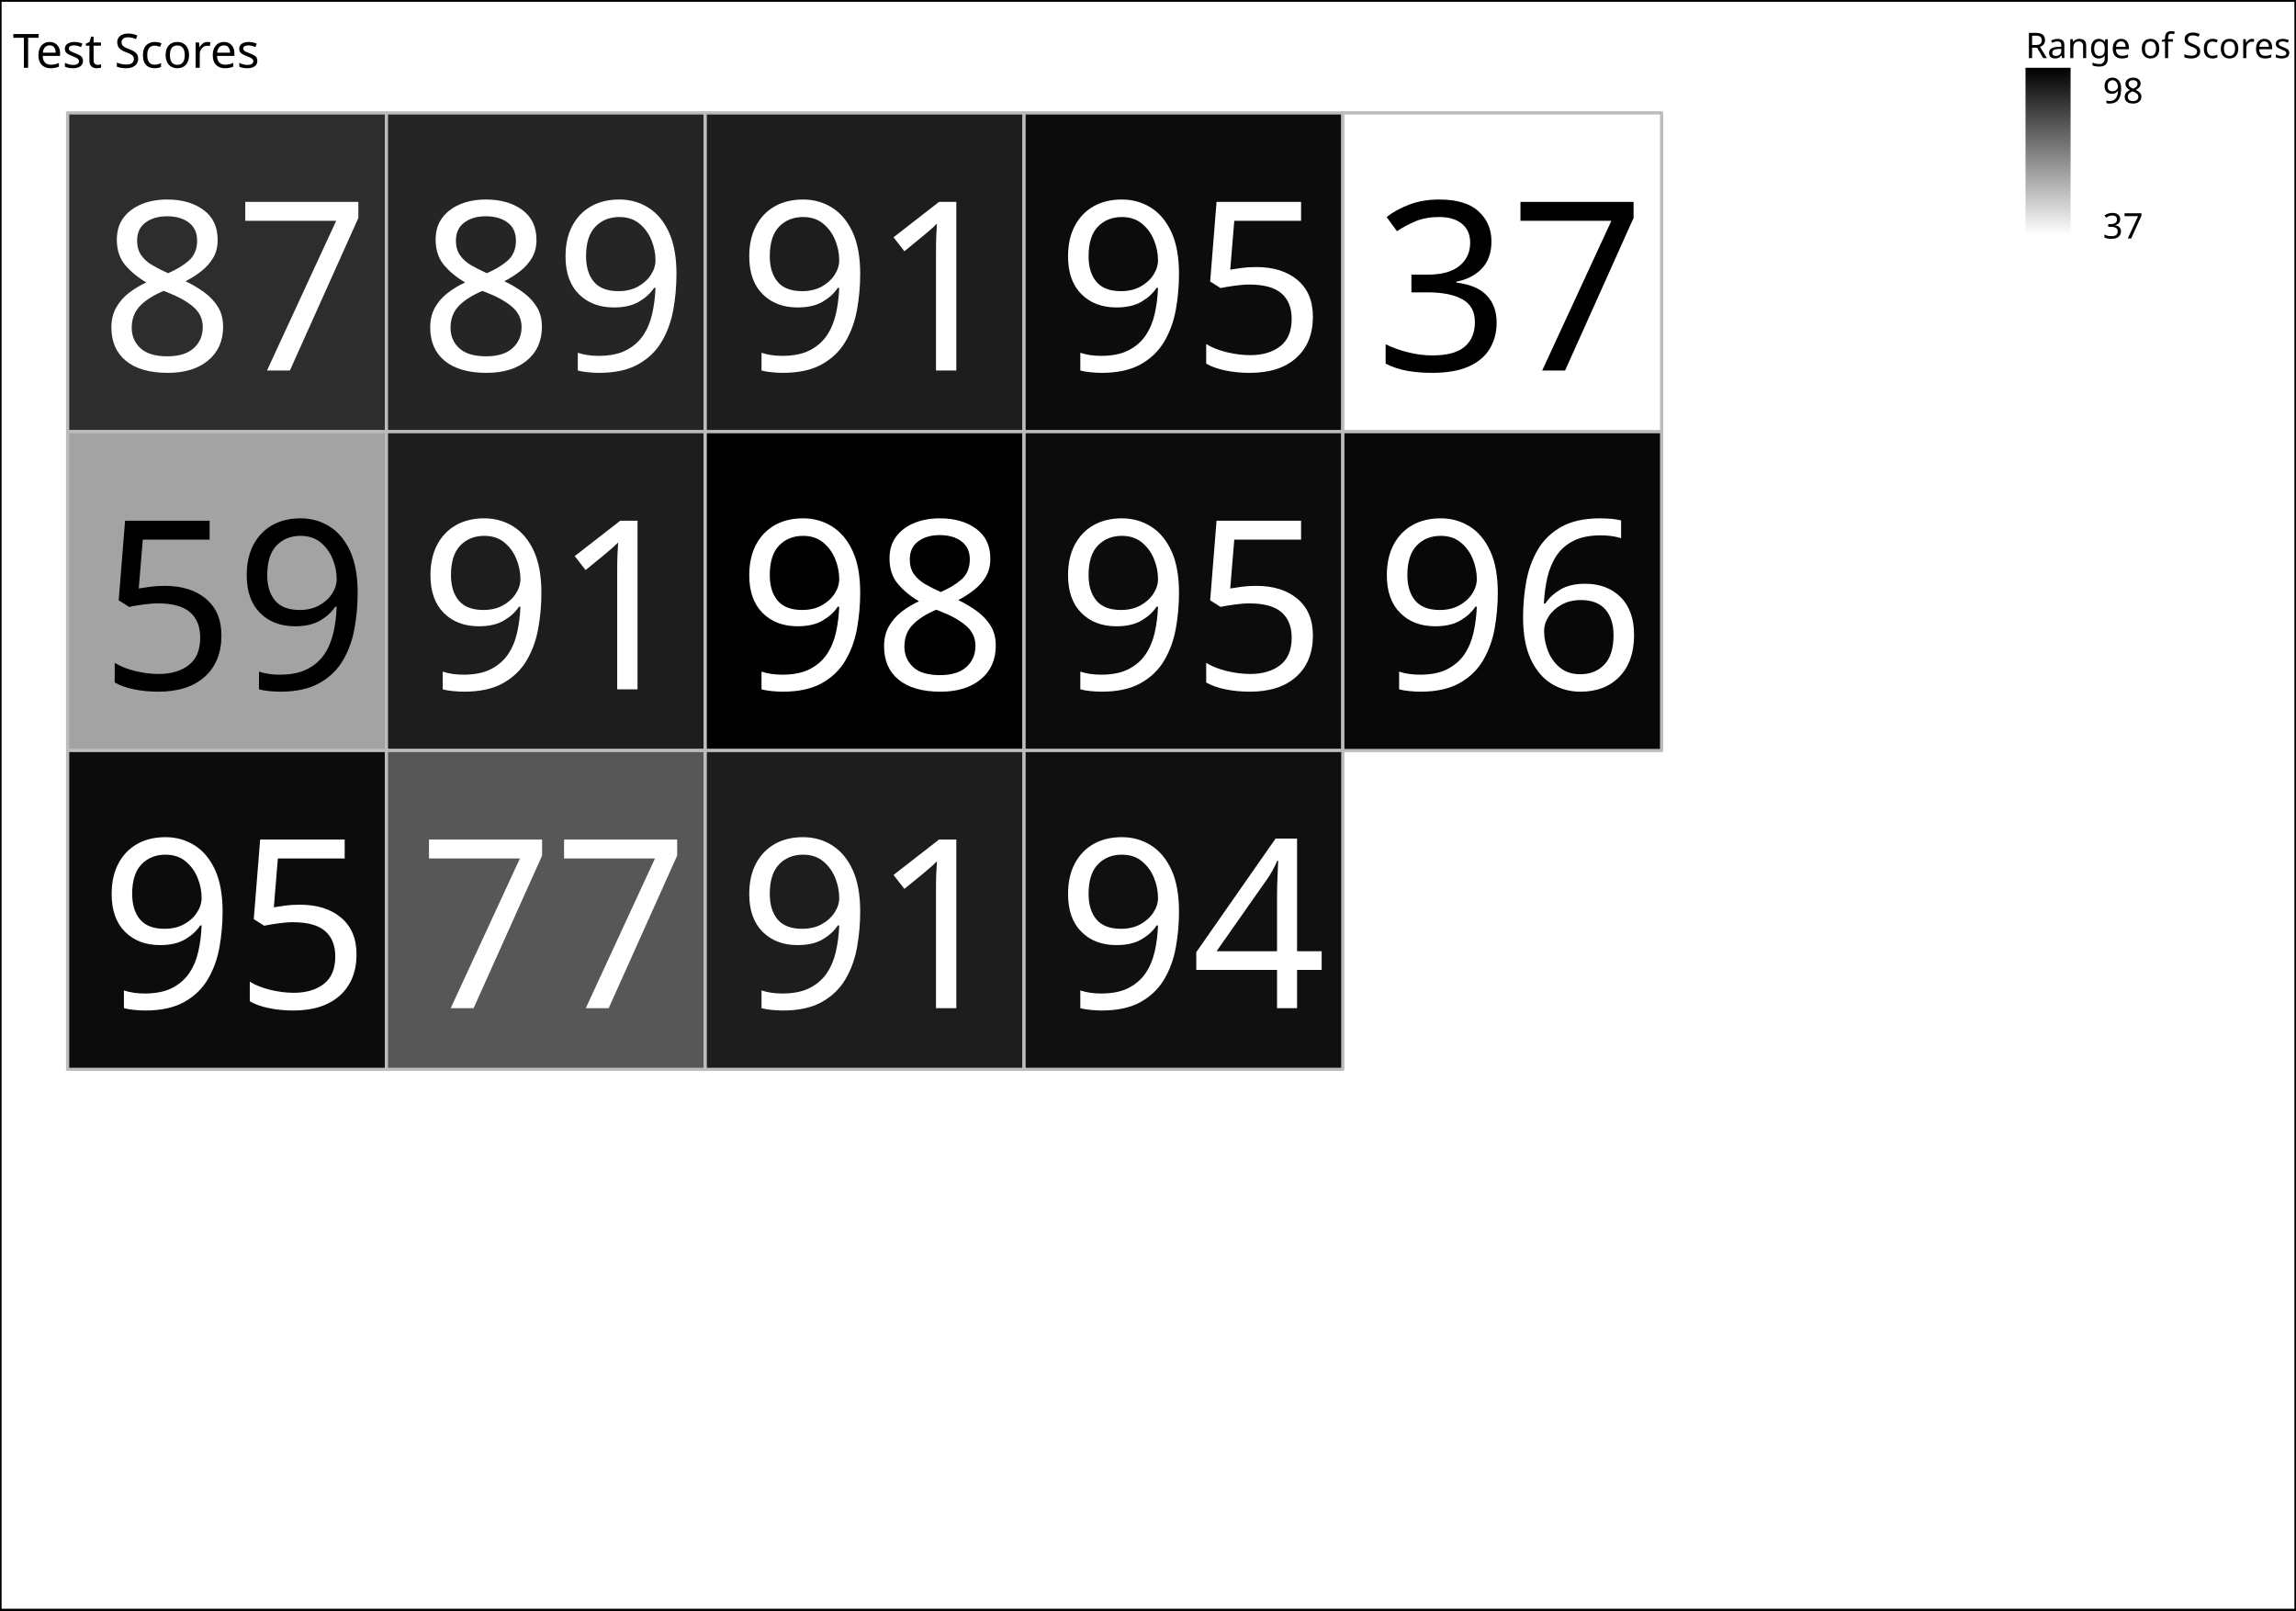
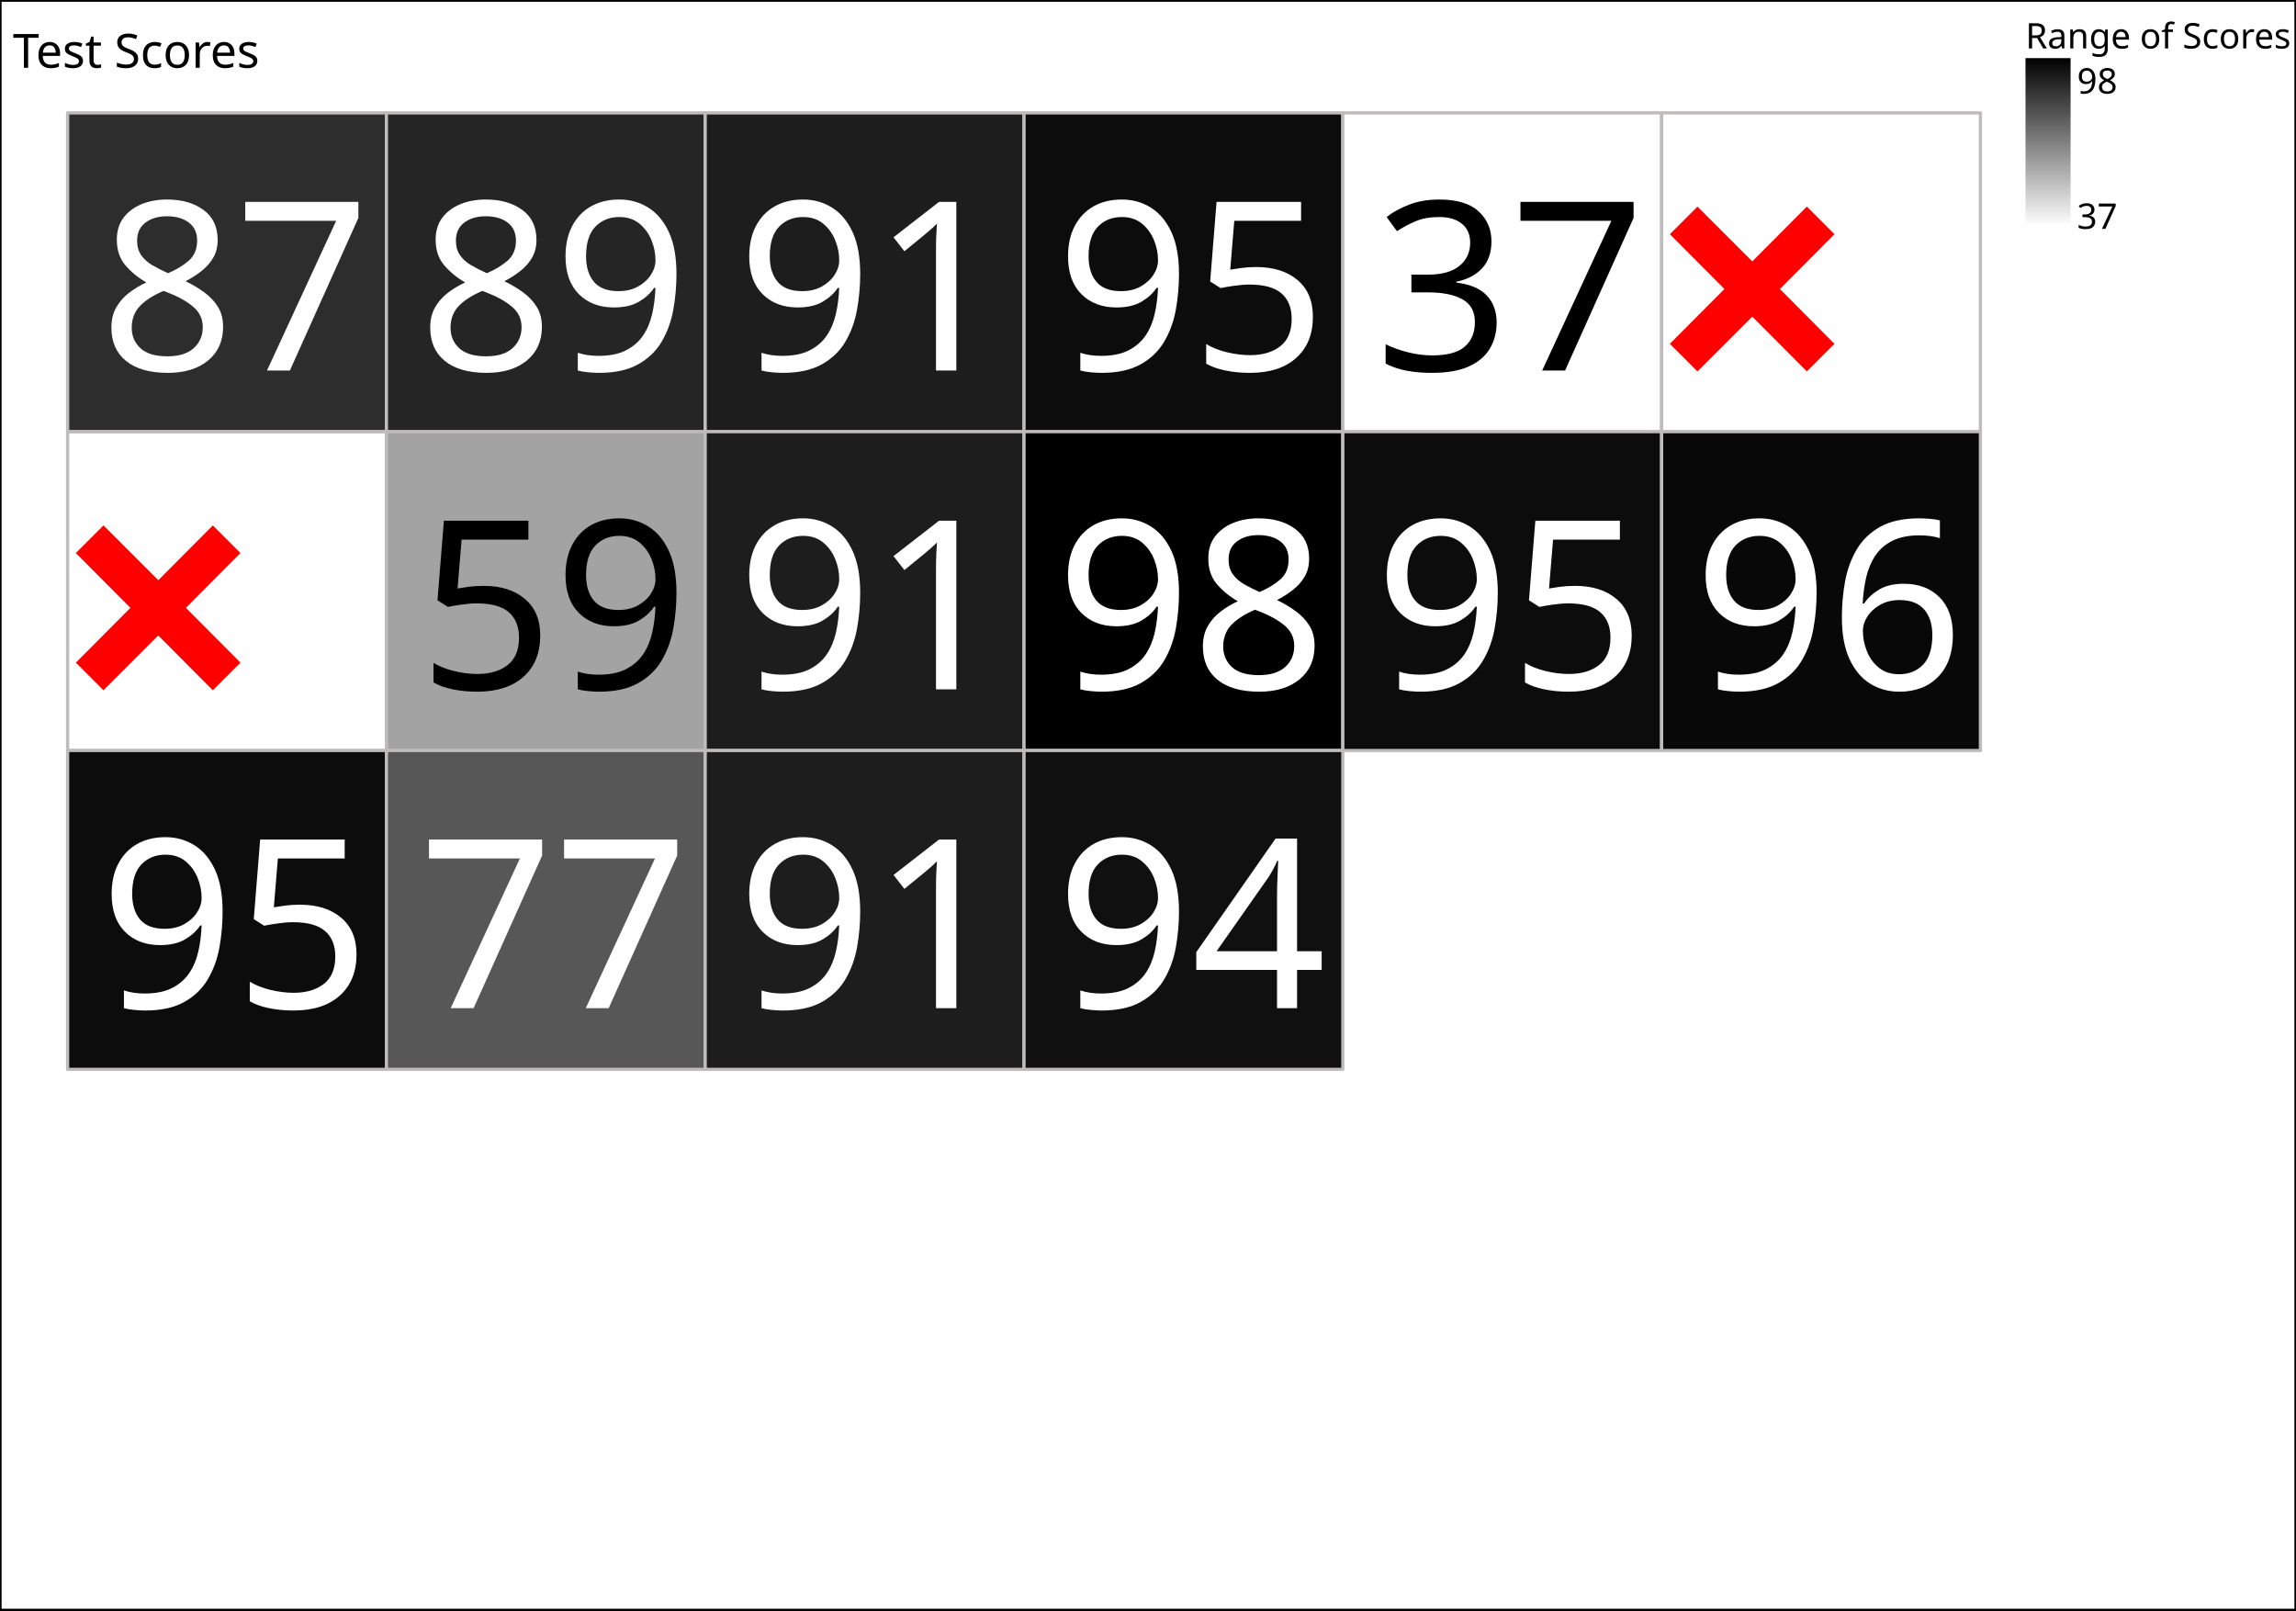
<svg xmlns="http://www.w3.org/2000/svg" width="25.15cm" height="17.64cm" viewBox="0 0 713 500">
  <g style="fill:black; stroke:black; stroke-width:1">
</g>
  <g style="stroke-width:1; stroke-linecap:round; stroke-linejoin:round; fill:#000000; fill-opacity:0.0; stroke:#000000; stroke-opacity:0.0;" transform="translate(0 0) scale(1.00 1.00)">
    <rect x="0" y="0" width="713" height="500" rx="0.00" shape-rendering="auto" />
  </g>
  <g style="stroke-width:1; stroke-linecap:round; stroke-linejoin:round; fill:#FFFFFF; fill-opacity:1.00; stroke:#000000; stroke-opacity:1.00;" transform="translate(0 0) scale(1.00 1.00)">
</g>
  <g style="stroke-width:1; stroke-linecap:round; stroke-linejoin:round; fill:#FFFFFF; fill-opacity:1.00; stroke:#000000; stroke-opacity:1.00;" transform="translate(0 0) scale(1.00 1.00)">
    <rect x="0" y="0" width="713" height="500" rx="0.00" shape-rendering="auto" />
  </g>
  <g style="stroke-width:1; stroke-linecap:round; stroke-linejoin:round; fill:#000000; fill-opacity:1.00; stroke:#000000; stroke-opacity:1.00;" transform="translate(0 0) scale(1.00 1.00)">
    <text x="4.00" y="21.00" textLength="74" style="font-family:Segoe UI; font-weight:400; font-style:normal; font-size:11.00pt; text-decoration: none; fill:#000000; fill-opacity:1.00; stroke:#000000; stroke-opacity:1.00; stroke-width:0; white-space: pre;" xml:space="preserve" transform="rotate(0.00 4.00 21.00)">Test Scores</text>
  </g>
  <g style="stroke-width:1; stroke-linecap:round; stroke-linejoin:round; fill:#2D2D2D; fill-opacity:1.00; stroke:#BEBBBB; stroke-opacity:1.00;" transform="translate(0 0) scale(1.00 1.00)">
    <polygon points="21 35 21 134 120 134 120 35 " shape-rendering="auto" style="fill-rule:evenodd;" />
  </g>
  <g style="stroke-width:1; stroke-linecap:round; stroke-linejoin:round; fill:#000000; fill-opacity:1.00; stroke:#000000; stroke-opacity:1.00;" transform="translate(0 0) scale(1.00 1.00)">
    <text x="31.00" y="115.00" textLength="78" style="font-family:Segoe UI; font-weight:400; font-style:normal; font-size:55.00pt; text-decoration: none; fill:#FFFFFF; fill-opacity:1.00; stroke:#FFFFFF; stroke-opacity:1.00; stroke-width:0; white-space: pre;" xml:space="preserve" transform="rotate(0.00 31.00 115.00)">87</text>
  </g>
  <g style="stroke-width:1; stroke-linecap:round; stroke-linejoin:round; fill:#252525; fill-opacity:1.00; stroke:#BEBBBB; stroke-opacity:1.00;" transform="translate(0 0) scale(1.00 1.00)">
    <polygon points="120 35 120 134 219 134 219 35 " shape-rendering="auto" style="fill-rule:evenodd;" />
  </g>
  <g style="stroke-width:1; stroke-linecap:round; stroke-linejoin:round; fill:#000000; fill-opacity:1.00; stroke:#000000; stroke-opacity:1.00;" transform="translate(0 0) scale(1.00 1.00)">
    <text x="130.00" y="115.00" textLength="78" style="font-family:Segoe UI; font-weight:400; font-style:normal; font-size:55.00pt; text-decoration: none; fill:#FFFFFF; fill-opacity:1.00; stroke:#FFFFFF; stroke-opacity:1.00; stroke-width:0; white-space: pre;" xml:space="preserve" transform="rotate(0.00 130.00 115.00)">89</text>
  </g>
  <g style="stroke-width:1; stroke-linecap:round; stroke-linejoin:round; fill:#1D1D1D; fill-opacity:1.00; stroke:#BEBBBB; stroke-opacity:1.00;" transform="translate(0 0) scale(1.00 1.00)">
    <polygon points="219 35 219 134 318 134 318 35 " shape-rendering="auto" style="fill-rule:evenodd;" />
  </g>
  <g style="stroke-width:1; stroke-linecap:round; stroke-linejoin:round; fill:#000000; fill-opacity:1.00; stroke:#000000; stroke-opacity:1.00;" transform="translate(0 0) scale(1.00 1.00)">
    <text x="229.00" y="115.00" textLength="78" style="font-family:Segoe UI; font-weight:400; font-style:normal; font-size:55.00pt; text-decoration: none; fill:#FFFFFF; fill-opacity:1.00; stroke:#FFFFFF; stroke-opacity:1.00; stroke-width:0; white-space: pre;" xml:space="preserve" transform="rotate(0.00 229.00 115.00)">91</text>
  </g>
  <g style="stroke-width:1; stroke-linecap:round; stroke-linejoin:round; fill:#0C0C0C; fill-opacity:1.00; stroke:#BEBBBB; stroke-opacity:1.00;" transform="translate(0 0) scale(1.00 1.00)">
    <polygon points="318 35 318 134 417 134 417 35 " shape-rendering="auto" style="fill-rule:evenodd;" />
  </g>
  <g style="stroke-width:1; stroke-linecap:round; stroke-linejoin:round; fill:#000000; fill-opacity:1.00; stroke:#000000; stroke-opacity:1.00;" transform="translate(0 0) scale(1.00 1.00)">
    <text x="328.00" y="115.00" textLength="78" style="font-family:Segoe UI; font-weight:400; font-style:normal; font-size:55.00pt; text-decoration: none; fill:#FFFFFF; fill-opacity:1.00; stroke:#FFFFFF; stroke-opacity:1.00; stroke-width:0; white-space: pre;" xml:space="preserve" transform="rotate(0.00 328.00 115.00)">95</text>
  </g>
  <g style="stroke-width:1; stroke-linecap:round; stroke-linejoin:round; fill:#FFFFFF; fill-opacity:1.00; stroke:#BEBBBB; stroke-opacity:1.00;" transform="translate(0 0) scale(1.00 1.00)">
    <polygon points="417 35 417 134 516 134 516 35 " shape-rendering="auto" style="fill-rule:evenodd;" />
  </g>
  <g style="stroke-width:1; stroke-linecap:round; stroke-linejoin:round; fill:#000000; fill-opacity:1.00; stroke:#000000; stroke-opacity:1.00;" transform="translate(0 0) scale(1.00 1.00)">
    <text x="427.00" y="115.00" textLength="78" style="font-family:Segoe UI; font-weight:400; font-style:normal; font-size:55.00pt; text-decoration: none; fill:#000000; fill-opacity:1.00; stroke:#000000; stroke-opacity:1.00; stroke-width:0; white-space: pre;" xml:space="preserve" transform="rotate(0.00 427.00 115.00)">37</text>
  </g>
-   <g style="stroke-width:1; stroke-linecap:round; stroke-linejoin:round; fill:#A3A3A3; fill-opacity:1.00; stroke:#BEBBBB; stroke-opacity:1.00;" transform="translate(0 0) scale(1.00 1.00)">
+   <g style="stroke-width:1; stroke-linecap:round; stroke-linejoin:round; fill:#000000; fill-opacity:0.00; stroke:#BEBBBB; stroke-opacity:1.00;" transform="translate(0 0) scale(1.00 1.00)">
+     <polygon points="516 35 516 134 615 134 615 35 " shape-rendering="auto" style="fill-rule:evenodd;" />
+   </g>
+   <g style="stroke-width:1; stroke-linecap:round; stroke-linejoin:round; fill:#000000; fill-opacity:1.00; stroke:#000000; stroke-opacity:1.00;" transform="translate(0 0) scale(1.00 1.00)">
+     <text x="516.00" y="115.00" textLength="100" style="font-family:Segoe UI; font-weight:400; font-style:normal; font-size:55.00pt; text-decoration: none; fill:#FF0000; fill-opacity:1.00; stroke:#FF0000; stroke-opacity:1.00; stroke-width:0; white-space: pre;" xml:space="preserve" transform="rotate(0.00 516.00 115.00)">❌</text>
+   </g>
+   <g style="stroke-width:1; stroke-linecap:round; stroke-linejoin:round; fill:#000000; fill-opacity:0.00; stroke:#BEBBBB; stroke-opacity:1.00;" transform="translate(0 0) scale(1.00 1.00)">
    <polygon points="21 134 21 233 120 233 120 134 " shape-rendering="auto" style="fill-rule:evenodd;" />
  </g>
  <g style="stroke-width:1; stroke-linecap:round; stroke-linejoin:round; fill:#000000; fill-opacity:1.00; stroke:#000000; stroke-opacity:1.00;" transform="translate(0 0) scale(1.00 1.00)">
-     <text x="31.00" y="214.00" textLength="78" style="font-family:Segoe UI; font-weight:400; font-style:normal; font-size:55.00pt; text-decoration: none; fill:#000000; fill-opacity:1.00; stroke:#000000; stroke-opacity:1.00; stroke-width:0; white-space: pre;" xml:space="preserve" transform="rotate(0.00 31.00 214.00)">59</text>
+     <text x="21.00" y="214.00" textLength="100" style="font-family:Segoe UI; font-weight:400; font-style:normal; font-size:55.00pt; text-decoration: none; fill:#FF0000; fill-opacity:1.00; stroke:#FF0000; stroke-opacity:1.00; stroke-width:0; white-space: pre;" xml:space="preserve" transform="rotate(0.00 21.00 214.00)">❌</text>
  </g>
-   <g style="stroke-width:1; stroke-linecap:round; stroke-linejoin:round; fill:#1D1D1D; fill-opacity:1.00; stroke:#BEBBBB; stroke-opacity:1.00;" transform="translate(0 0) scale(1.00 1.00)">
+   <g style="stroke-width:1; stroke-linecap:round; stroke-linejoin:round; fill:#A3A3A3; fill-opacity:1.00; stroke:#BEBBBB; stroke-opacity:1.00;" transform="translate(0 0) scale(1.00 1.00)">
    <polygon points="120 134 120 233 219 233 219 134 " shape-rendering="auto" style="fill-rule:evenodd;" />
  </g>
  <g style="stroke-width:1; stroke-linecap:round; stroke-linejoin:round; fill:#000000; fill-opacity:1.00; stroke:#000000; stroke-opacity:1.00;" transform="translate(0 0) scale(1.00 1.00)">
-     <text x="130.00" y="214.00" textLength="78" style="font-family:Segoe UI; font-weight:400; font-style:normal; font-size:55.00pt; text-decoration: none; fill:#FFFFFF; fill-opacity:1.00; stroke:#FFFFFF; stroke-opacity:1.00; stroke-width:0; white-space: pre;" xml:space="preserve" transform="rotate(0.00 130.00 214.00)">91</text>
+     <text x="130.00" y="214.00" textLength="78" style="font-family:Segoe UI; font-weight:400; font-style:normal; font-size:55.00pt; text-decoration: none; fill:#000000; fill-opacity:1.00; stroke:#000000; stroke-opacity:1.00; stroke-width:0; white-space: pre;" xml:space="preserve" transform="rotate(0.00 130.00 214.00)">59</text>
  </g>
-   <g style="stroke-width:1; stroke-linecap:round; stroke-linejoin:round; fill:#000000; fill-opacity:1.00; stroke:#BEBBBB; stroke-opacity:1.00;" transform="translate(0 0) scale(1.00 1.00)">
+   <g style="stroke-width:1; stroke-linecap:round; stroke-linejoin:round; fill:#1D1D1D; fill-opacity:1.00; stroke:#BEBBBB; stroke-opacity:1.00;" transform="translate(0 0) scale(1.00 1.00)">
    <polygon points="219 134 219 233 318 233 318 134 " shape-rendering="auto" style="fill-rule:evenodd;" />
  </g>
  <g style="stroke-width:1; stroke-linecap:round; stroke-linejoin:round; fill:#000000; fill-opacity:1.00; stroke:#000000; stroke-opacity:1.00;" transform="translate(0 0) scale(1.00 1.00)">
-     <text x="229.00" y="214.00" textLength="78" style="font-family:Segoe UI; font-weight:400; font-style:normal; font-size:55.00pt; text-decoration: none; fill:#FFFFFF; fill-opacity:1.00; stroke:#FFFFFF; stroke-opacity:1.00; stroke-width:0; white-space: pre;" xml:space="preserve" transform="rotate(0.00 229.00 214.00)">98</text>
+     <text x="229.00" y="214.00" textLength="78" style="font-family:Segoe UI; font-weight:400; font-style:normal; font-size:55.00pt; text-decoration: none; fill:#FFFFFF; fill-opacity:1.00; stroke:#FFFFFF; stroke-opacity:1.00; stroke-width:0; white-space: pre;" xml:space="preserve" transform="rotate(0.00 229.00 214.00)">91</text>
  </g>
-   <g style="stroke-width:1; stroke-linecap:round; stroke-linejoin:round; fill:#0C0C0C; fill-opacity:1.00; stroke:#BEBBBB; stroke-opacity:1.00;" transform="translate(0 0) scale(1.00 1.00)">
+   <g style="stroke-width:1; stroke-linecap:round; stroke-linejoin:round; fill:#000000; fill-opacity:1.00; stroke:#BEBBBB; stroke-opacity:1.00;" transform="translate(0 0) scale(1.00 1.00)">
    <polygon points="318 134 318 233 417 233 417 134 " shape-rendering="auto" style="fill-rule:evenodd;" />
  </g>
  <g style="stroke-width:1; stroke-linecap:round; stroke-linejoin:round; fill:#000000; fill-opacity:1.00; stroke:#000000; stroke-opacity:1.00;" transform="translate(0 0) scale(1.00 1.00)">
-     <text x="328.00" y="214.00" textLength="78" style="font-family:Segoe UI; font-weight:400; font-style:normal; font-size:55.00pt; text-decoration: none; fill:#FFFFFF; fill-opacity:1.00; stroke:#FFFFFF; stroke-opacity:1.00; stroke-width:0; white-space: pre;" xml:space="preserve" transform="rotate(0.00 328.00 214.00)">95</text>
+     <text x="328.00" y="214.00" textLength="78" style="font-family:Segoe UI; font-weight:400; font-style:normal; font-size:55.00pt; text-decoration: none; fill:#FFFFFF; fill-opacity:1.00; stroke:#FFFFFF; stroke-opacity:1.00; stroke-width:0; white-space: pre;" xml:space="preserve" transform="rotate(0.00 328.00 214.00)">98</text>
  </g>
-   <g style="stroke-width:1; stroke-linecap:round; stroke-linejoin:round; fill:#080808; fill-opacity:1.00; stroke:#BEBBBB; stroke-opacity:1.00;" transform="translate(0 0) scale(1.00 1.00)">
+   <g style="stroke-width:1; stroke-linecap:round; stroke-linejoin:round; fill:#0C0C0C; fill-opacity:1.00; stroke:#BEBBBB; stroke-opacity:1.00;" transform="translate(0 0) scale(1.00 1.00)">
    <polygon points="417 134 417 233 516 233 516 134 " shape-rendering="auto" style="fill-rule:evenodd;" />
  </g>
  <g style="stroke-width:1; stroke-linecap:round; stroke-linejoin:round; fill:#000000; fill-opacity:1.00; stroke:#000000; stroke-opacity:1.00;" transform="translate(0 0) scale(1.00 1.00)">
-     <text x="427.00" y="214.00" textLength="78" style="font-family:Segoe UI; font-weight:400; font-style:normal; font-size:55.00pt; text-decoration: none; fill:#FFFFFF; fill-opacity:1.00; stroke:#FFFFFF; stroke-opacity:1.00; stroke-width:0; white-space: pre;" xml:space="preserve" transform="rotate(0.00 427.00 214.00)">96</text>
+     <text x="427.00" y="214.00" textLength="78" style="font-family:Segoe UI; font-weight:400; font-style:normal; font-size:55.00pt; text-decoration: none; fill:#FFFFFF; fill-opacity:1.00; stroke:#FFFFFF; stroke-opacity:1.00; stroke-width:0; white-space: pre;" xml:space="preserve" transform="rotate(0.00 427.00 214.00)">95</text>
+   </g>
+   <g style="stroke-width:1; stroke-linecap:round; stroke-linejoin:round; fill:#080808; fill-opacity:1.00; stroke:#BEBBBB; stroke-opacity:1.00;" transform="translate(0 0) scale(1.00 1.00)">
+     <polygon points="516 134 516 233 615 233 615 134 " shape-rendering="auto" style="fill-rule:evenodd;" />
+   </g>
+   <g style="stroke-width:1; stroke-linecap:round; stroke-linejoin:round; fill:#000000; fill-opacity:1.00; stroke:#000000; stroke-opacity:1.00;" transform="translate(0 0) scale(1.00 1.00)">
+     <text x="526.00" y="214.00" textLength="78" style="font-family:Segoe UI; font-weight:400; font-style:normal; font-size:55.00pt; text-decoration: none; fill:#FFFFFF; fill-opacity:1.00; stroke:#FFFFFF; stroke-opacity:1.00; stroke-width:0; white-space: pre;" xml:space="preserve" transform="rotate(0.00 526.00 214.00)">96</text>
  </g>
  <g style="stroke-width:1; stroke-linecap:round; stroke-linejoin:round; fill:#0C0C0C; fill-opacity:1.00; stroke:#BEBBBB; stroke-opacity:1.00;" transform="translate(0 0) scale(1.00 1.00)">
    <polygon points="21 233 21 332 120 332 120 233 " shape-rendering="auto" style="fill-rule:evenodd;" />
  </g>
  <g style="stroke-width:1; stroke-linecap:round; stroke-linejoin:round; fill:#000000; fill-opacity:1.00; stroke:#000000; stroke-opacity:1.00;" transform="translate(0 0) scale(1.00 1.00)">
    <text x="31.00" y="313.00" textLength="78" style="font-family:Segoe UI; font-weight:400; font-style:normal; font-size:55.00pt; text-decoration: none; fill:#FFFFFF; fill-opacity:1.00; stroke:#FFFFFF; stroke-opacity:1.00; stroke-width:0; white-space: pre;" xml:space="preserve" transform="rotate(0.00 31.00 313.00)">95</text>
  </g>
  <g style="stroke-width:1; stroke-linecap:round; stroke-linejoin:round; fill:#575757; fill-opacity:1.00; stroke:#BEBBBB; stroke-opacity:1.00;" transform="translate(0 0) scale(1.00 1.00)">
    <polygon points="120 233 120 332 219 332 219 233 " shape-rendering="auto" style="fill-rule:evenodd;" />
  </g>
  <g style="stroke-width:1; stroke-linecap:round; stroke-linejoin:round; fill:#000000; fill-opacity:1.00; stroke:#000000; stroke-opacity:1.00;" transform="translate(0 0) scale(1.00 1.00)">
    <text x="130.00" y="313.00" textLength="78" style="font-family:Segoe UI; font-weight:400; font-style:normal; font-size:55.00pt; text-decoration: none; fill:#FFFFFF; fill-opacity:1.00; stroke:#FFFFFF; stroke-opacity:1.00; stroke-width:0; white-space: pre;" xml:space="preserve" transform="rotate(0.00 130.00 313.00)">77</text>
  </g>
  <g style="stroke-width:1; stroke-linecap:round; stroke-linejoin:round; fill:#1D1D1D; fill-opacity:1.00; stroke:#BEBBBB; stroke-opacity:1.00;" transform="translate(0 0) scale(1.00 1.00)">
    <polygon points="219 233 219 332 318 332 318 233 " shape-rendering="auto" style="fill-rule:evenodd;" />
  </g>
  <g style="stroke-width:1; stroke-linecap:round; stroke-linejoin:round; fill:#000000; fill-opacity:1.00; stroke:#000000; stroke-opacity:1.00;" transform="translate(0 0) scale(1.00 1.00)">
    <text x="229.00" y="313.00" textLength="78" style="font-family:Segoe UI; font-weight:400; font-style:normal; font-size:55.00pt; text-decoration: none; fill:#FFFFFF; fill-opacity:1.00; stroke:#FFFFFF; stroke-opacity:1.00; stroke-width:0; white-space: pre;" xml:space="preserve" transform="rotate(0.00 229.00 313.00)">91</text>
  </g>
  <g style="stroke-width:1; stroke-linecap:round; stroke-linejoin:round; fill:#101010; fill-opacity:1.00; stroke:#BEBBBB; stroke-opacity:1.00;" transform="translate(0 0) scale(1.00 1.00)">
    <polygon points="318 233 318 332 417 332 417 233 " shape-rendering="auto" style="fill-rule:evenodd;" />
  </g>
  <g style="stroke-width:1; stroke-linecap:round; stroke-linejoin:round; fill:#000000; fill-opacity:1.00; stroke:#000000; stroke-opacity:1.00;" transform="translate(0 0) scale(1.00 1.00)">
    <text x="328.00" y="313.00" textLength="78" style="font-family:Segoe UI; font-weight:400; font-style:normal; font-size:55.00pt; text-decoration: none; fill:#FFFFFF; fill-opacity:1.00; stroke:#FFFFFF; stroke-opacity:1.00; stroke-width:0; white-space: pre;" xml:space="preserve" transform="rotate(0.00 328.00 313.00)">94</text>
  </g>
  <g style="stroke-width:1; stroke-linecap:round; stroke-linejoin:round; fill:#000000; fill-opacity:1.00; stroke:#000000; stroke-opacity:1.00;" transform="translate(0 0) scale(1.00 1.00)">
-     <text x="629.00" y="18.00" textLength="83" style="font-family:Segoe UI; font-weight:400; font-style:normal; font-size:8.22pt; text-decoration: none; fill:#000000; fill-opacity:1.00; stroke:#000000; stroke-opacity:1.00; stroke-width:0; white-space: pre;" xml:space="preserve" transform="rotate(0.00 629.00 18.00)">Range of Scores</text>
-     <text x="653.00" y="32.00" textLength="12" style="font-family:Segoe UI; font-weight:400; font-style:normal; font-size:8.22pt; text-decoration: none; fill:#000000; fill-opacity:1.00; stroke:#000000; stroke-opacity:1.00; stroke-width:0; white-space: pre;" xml:space="preserve" transform="rotate(0.00 653.00 32.00)">98</text>
-     <text x="653.00" y="46.00" textLength="3" style="font-family:Segoe UI; font-weight:400; font-style:normal; font-size:8.22pt; text-decoration: none; fill:#000000; fill-opacity:1.00; stroke:#000000; stroke-opacity:1.00; stroke-width:0; white-space: pre;" xml:space="preserve" transform="rotate(0.00 653.00 46.00)"> </text>
-     <text x="653.00" y="60.00" textLength="3" style="font-family:Segoe UI; font-weight:400; font-style:normal; font-size:8.22pt; text-decoration: none; fill:#000000; fill-opacity:1.00; stroke:#000000; stroke-opacity:1.00; stroke-width:0; white-space: pre;" xml:space="preserve" transform="rotate(0.00 653.00 60.00)"> </text>
-     <text x="653.00" y="74.00" textLength="12" style="font-family:Segoe UI; font-weight:400; font-style:normal; font-size:8.22pt; text-decoration: none; fill:#000000; fill-opacity:1.00; stroke:#000000; stroke-opacity:1.00; stroke-width:0; white-space: pre;" xml:space="preserve" transform="rotate(0.00 653.00 74.00)">37</text>
+     <text x="629.00" y="15.00" textLength="83" style="font-family:Segoe UI; font-weight:400; font-style:normal; font-size:8.22pt; text-decoration: none; fill:#000000; fill-opacity:1.00; stroke:#000000; stroke-opacity:1.00; stroke-width:0; white-space: pre;" xml:space="preserve" transform="rotate(0.00 629.00 15.00)">Range of Scores</text>
+     <text x="645.00" y="29.00" textLength="12" style="font-family:Segoe UI; font-weight:400; font-style:normal; font-size:8.22pt; text-decoration: none; fill:#000000; fill-opacity:1.00; stroke:#000000; stroke-opacity:1.00; stroke-width:0; white-space: pre;" xml:space="preserve" transform="rotate(0.00 645.00 29.00)">98</text>
+     <text x="645.00" y="43.00" textLength="3" style="font-family:Segoe UI; font-weight:400; font-style:normal; font-size:8.22pt; text-decoration: none; fill:#000000; fill-opacity:1.00; stroke:#000000; stroke-opacity:1.00; stroke-width:0; white-space: pre;" xml:space="preserve" transform="rotate(0.00 645.00 43.00)"> </text>
+     <text x="645.00" y="57.00" textLength="3" style="font-family:Segoe UI; font-weight:400; font-style:normal; font-size:8.22pt; text-decoration: none; fill:#000000; fill-opacity:1.00; stroke:#000000; stroke-opacity:1.00; stroke-width:0; white-space: pre;" xml:space="preserve" transform="rotate(0.00 645.00 57.00)"> </text>
+     <text x="645.00" y="71.00" textLength="12" style="font-family:Segoe UI; font-weight:400; font-style:normal; font-size:8.22pt; text-decoration: none; fill:#000000; fill-opacity:1.00; stroke:#000000; stroke-opacity:1.00; stroke-width:0; white-space: pre;" xml:space="preserve" transform="rotate(0.00 645.00 71.00)">37</text>
  </g>
  <g style="stroke-width:0; stroke-linecap:round; stroke-linejoin:round; fill:#000000; fill-opacity:1.00; stroke:#000000; stroke-opacity:1.00;" transform="translate(0 0) scale(1.00 1.00)">
    <defs>
      <linearGradient id="gradient0" x1="0%" y1="0%" x2="0%" y2="100%">
        <stop offset="0%" style="stop-color:#000000; stop-opacity:1.00" />
        <stop offset="100%" style="stop-color:#FFFFFF; stop-opacity:1.00" />
      </linearGradient>
    </defs>
-     <rect x="629" y="21" width="14" height="52" fill="url(#gradient0)" shape-rendering="auto" />
+     <rect x="629" y="18" width="14" height="52" fill="url(#gradient0)" shape-rendering="auto" />
  </g>
</svg>
